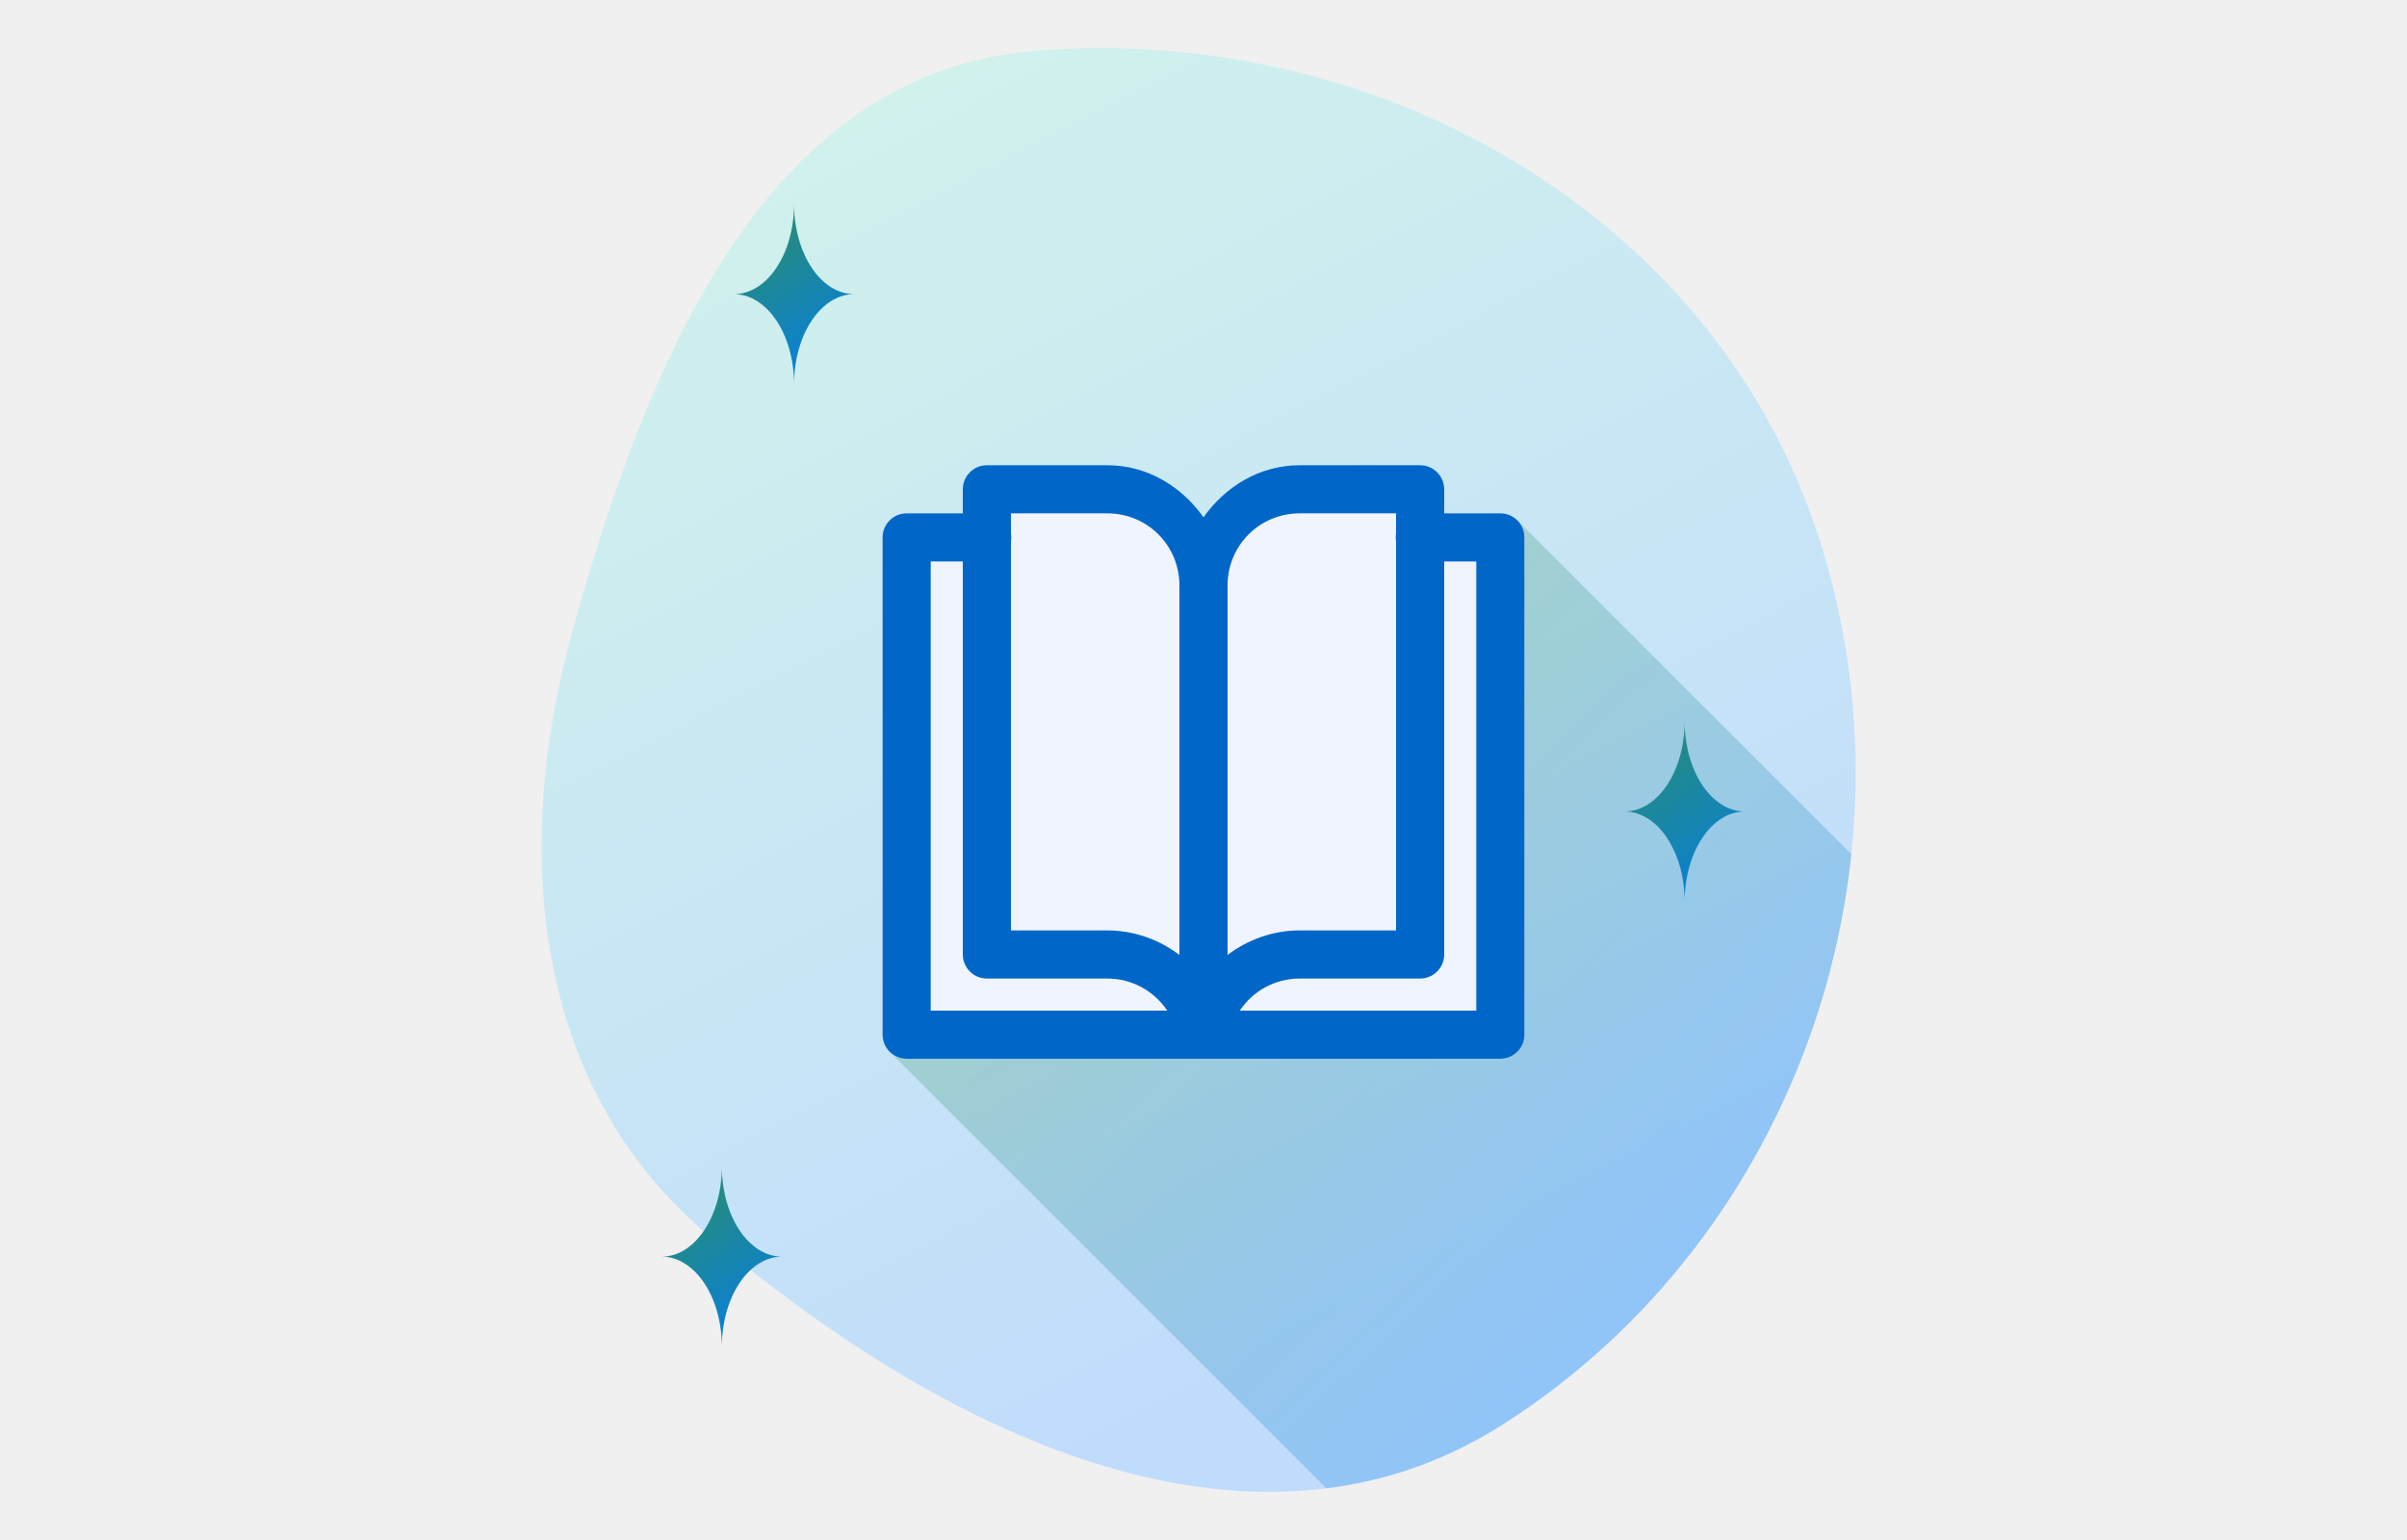
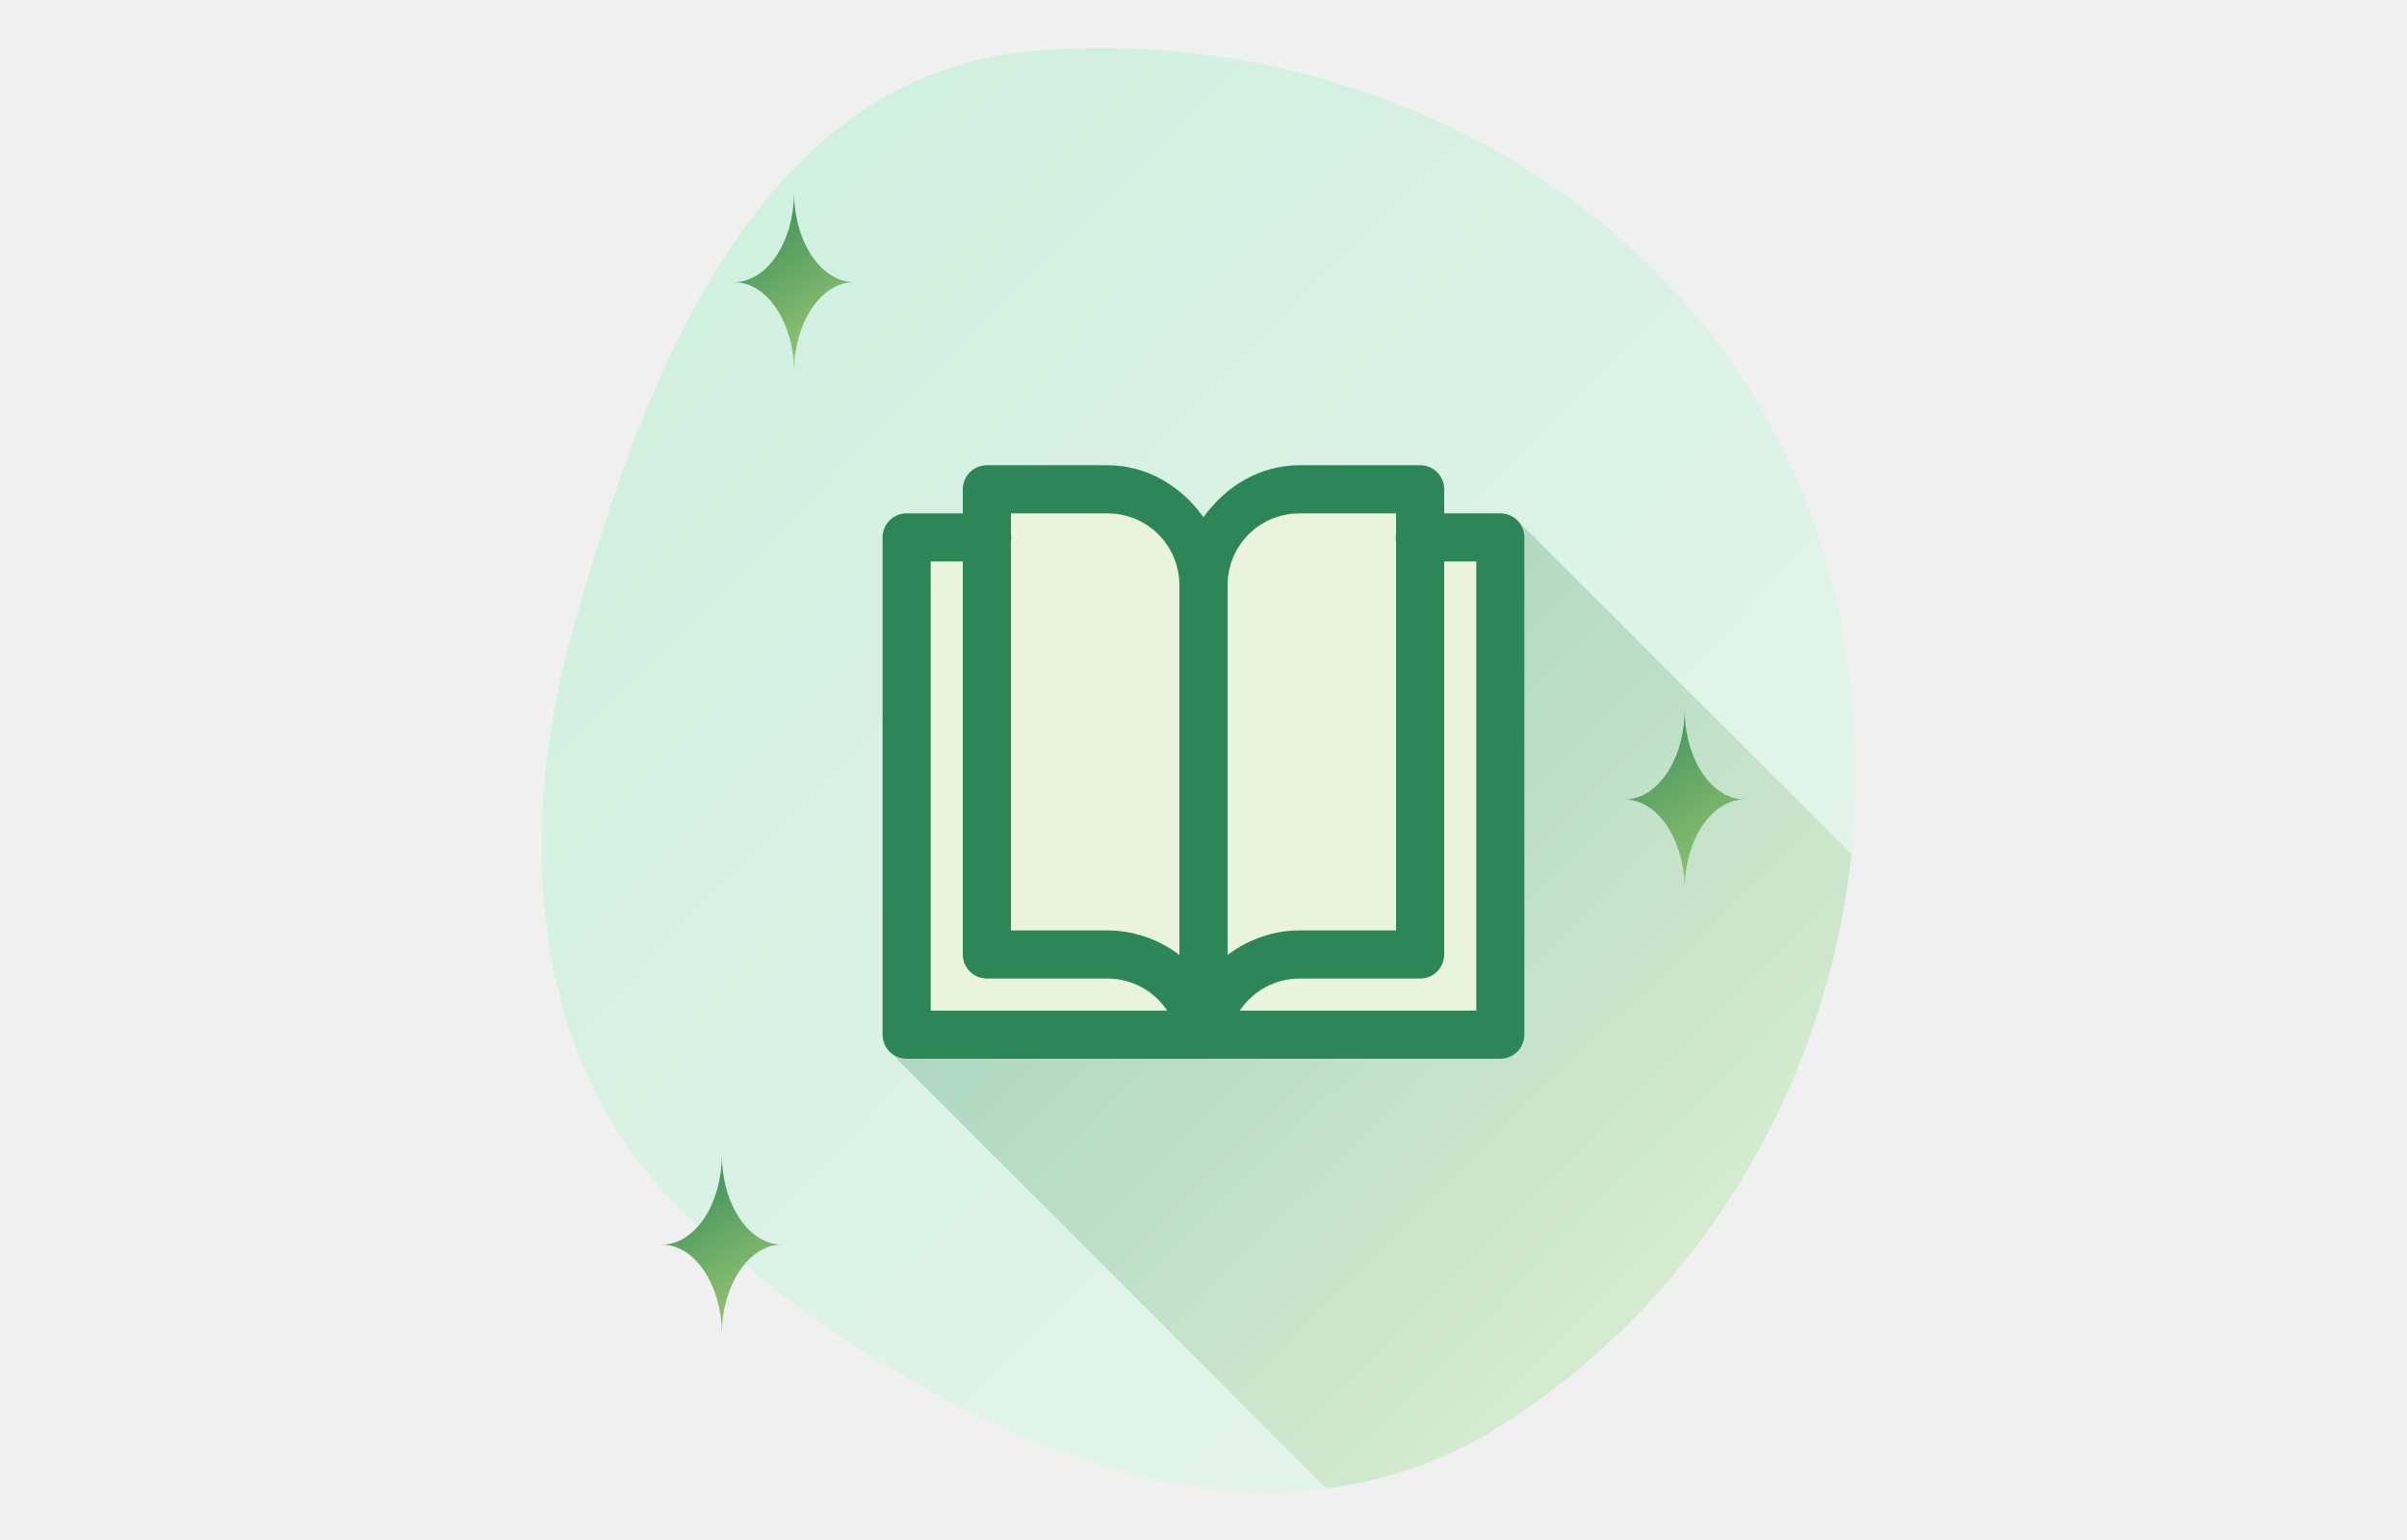
<svg xmlns="http://www.w3.org/2000/svg" width="200" height="128" viewBox="0 0 200 128" fill="none">
-   <g clip-path="url(#clip0_713_358)">
-     <path fill-rule="evenodd" clip-rule="evenodd" d="M85.957 4.231C113.868 1.904 141.807 17.299 150.836 43.812C160.221 71.371 149.404 102.782 124.843 118.413C103.674 131.886 77.723 118.784 58.642 102.487C44.273 90.215 42.513 70.627 47.575 52.421C53.655 30.547 63.332 6.117 85.957 4.231Z" fill="#F0F4FF" />
-     <path fill-rule="evenodd" clip-rule="evenodd" d="M85.957 4.231C113.868 1.904 141.807 17.299 150.836 43.812C160.221 71.371 149.404 102.782 124.843 118.413C103.674 131.886 77.723 118.784 58.642 102.487C44.273 90.215 42.513 70.627 47.575 52.421C53.655 30.547 63.332 6.117 85.957 4.231Z" fill="url(#paint0_linear_713_358)" fill-opacity="0.2" />
-     <path d="M144.999 67.449C144.992 67.449 144.986 67.449 144.98 67.449C142.23 67.449 139.998 64.119 139.98 60C139.962 64.109 137.741 67.434 135 67.449C135 67.449 135 67.449 135 67.449C137.741 67.464 139.962 70.789 139.98 74.898C139.998 70.779 142.23 67.449 144.98 67.449C144.986 67.449 144.992 67.449 144.999 67.449C144.999 67.449 144.999 67.449 144.999 67.449Z" fill="url(#paint1_linear_713_358)" />
-     <path d="M70.999 24.449C70.992 24.449 70.986 24.449 70.98 24.449C68.23 24.449 65.998 21.119 65.98 17C65.962 21.109 63.741 24.434 61 24.449C61 24.449 61 24.449 61 24.449C63.741 24.464 65.962 27.789 65.98 31.898C65.998 27.779 68.23 24.449 70.98 24.449C70.986 24.449 70.992 24.449 70.999 24.449C70.999 24.449 70.999 24.449 70.999 24.449Z" fill="url(#paint2_linear_713_358)" />
-     <path d="M64.999 104.449C64.992 104.449 64.986 104.449 64.98 104.449C62.23 104.449 59.998 101.119 59.98 97C59.962 101.109 57.741 104.434 55 104.449C55 104.449 55 104.449 55 104.449C57.741 104.464 59.962 107.789 59.98 111.898C59.998 107.779 62.23 104.449 64.98 104.449C64.986 104.449 64.992 104.449 64.999 104.449C64.999 104.449 64.999 104.449 64.999 104.449Z" fill="url(#paint3_linear_713_358)" />
-     <mask id="mask0_713_358" style="mask-type:alpha" maskUnits="userSpaceOnUse" x="45" y="4" width="110" height="120">
-       <path fill-rule="evenodd" clip-rule="evenodd" d="M85.957 4.231C113.868 1.904 141.807 17.299 150.836 43.812C160.221 71.371 149.404 102.782 124.843 118.413C103.674 131.886 77.723 118.784 58.642 102.487C44.273 90.215 42.513 70.627 47.575 52.421C53.655 30.547 63.332 6.117 85.957 4.231Z" fill="#F0F4FF" />
-       <path fill-rule="evenodd" clip-rule="evenodd" d="M85.957 4.231C113.868 1.904 141.807 17.299 150.836 43.812C160.221 71.371 149.404 102.782 124.843 118.413C103.674 131.886 77.723 118.784 58.642 102.487C44.273 90.215 42.513 70.627 47.575 52.421C53.655 30.547 63.332 6.117 85.957 4.231Z" fill="url(#paint4_linear_713_358)" fill-opacity="0.2" />
+   <g clip-path="url(#clip0_1311_262)">
+     <path fill-rule="evenodd" clip-rule="evenodd" d="M85.957 4.231C113.868 1.904 141.807 17.299 150.836 43.812C160.221 71.371 149.404 102.782 124.843 118.413C103.674 131.886 77.723 118.784 58.642 102.487C44.273 90.215 42.513 70.627 47.575 52.421C53.655 30.547 63.332 6.117 85.957 4.231Z" fill="#E2F6EC" />
+     <path fill-rule="evenodd" clip-rule="evenodd" d="M85.957 4.231C113.868 1.904 141.807 17.299 150.836 43.812C160.221 71.371 149.404 102.782 124.843 118.413C103.674 131.886 77.723 118.784 58.642 102.487C44.273 90.215 42.513 70.627 47.575 52.421C53.655 30.547 63.332 6.117 85.957 4.231Z" fill="url(#paint0_linear_1311_262)" fill-opacity="0.2" />
+     <path d="M144.999 66.449C144.992 66.449 144.986 66.449 144.98 66.449C142.23 66.449 139.998 63.119 139.98 59C139.962 63.109 137.741 66.434 135 66.449C135 66.449 135 66.449 135 66.449C137.741 66.464 139.962 69.789 139.98 73.898C139.998 69.779 142.23 66.449 144.98 66.449C144.986 66.449 144.992 66.449 144.999 66.449C144.999 66.449 144.999 66.449 144.999 66.449Z" fill="url(#paint1_linear_1311_262)" />
+     <path d="M70.999 23.449C70.992 23.449 70.986 23.449 70.98 23.449C68.23 23.449 65.998 20.119 65.98 16C65.962 20.109 63.741 23.434 61 23.449C61 23.449 61 23.449 61 23.449C63.741 23.464 65.962 26.789 65.98 30.898C65.998 26.779 68.23 23.449 70.98 23.449C70.986 23.449 70.992 23.449 70.999 23.449C70.999 23.449 70.999 23.449 70.999 23.449Z" fill="url(#paint2_linear_1311_262)" />
+     <path d="M64.999 103.449C64.992 103.449 64.986 103.449 64.98 103.449C62.23 103.449 59.998 100.119 59.98 96C59.962 100.109 57.741 103.434 55 103.449C55 103.449 55 103.449 55 103.449C57.741 103.464 59.962 106.789 59.98 110.898C59.998 106.779 62.23 103.449 64.98 103.449C64.986 103.449 64.992 103.449 64.999 103.449C64.999 103.449 64.999 103.449 64.999 103.449Z" fill="url(#paint3_linear_1311_262)" />
+     <mask id="mask0_1311_262" style="mask-type:alpha" maskUnits="userSpaceOnUse" x="0" y="0" width="200" height="128">
+       <path fill-rule="evenodd" clip-rule="evenodd" d="M85.957 4.231C113.868 1.904 141.807 17.299 150.836 43.812C160.221 71.371 149.404 102.782 124.843 118.413C103.674 131.886 77.723 118.784 58.642 102.487C44.273 90.215 42.513 70.627 47.575 52.421C53.655 30.547 63.332 6.117 85.957 4.231Z" fill="#E2F6EC" />
+       <path fill-rule="evenodd" clip-rule="evenodd" d="M85.957 4.231C113.868 1.904 141.807 17.299 150.836 43.812C160.221 71.371 149.404 102.782 124.843 118.413C103.674 131.886 77.723 118.784 58.642 102.487C44.273 90.215 42.513 70.627 47.575 52.421C53.655 30.547 63.332 6.117 85.957 4.231Z" fill="url(#paint4_linear_1311_262)" fill-opacity="0.2" />
    </mask>
-     <g mask="url(#mask0_713_358)">
-       <path opacity="0.25" d="M164.713 81.885L126.061 43.233L73.972 87.466L116.333 129.826L164.713 81.885Z" fill="url(#paint5_linear_713_358)" />
+     <g mask="url(#mask0_1311_262)">
+       <path opacity="0.25" d="M164.713 81.885L126.061 43.233L73.972 87.466L116.333 129.826L164.713 81.885Z" fill="url(#paint5_linear_1311_262)" />
    </g>
-     <path d="M82 38.667C81.47 38.667 80.961 38.877 80.586 39.252C80.211 39.628 80 40.136 80 40.667V42.667H75.333C74.803 42.667 74.294 42.877 73.919 43.252C73.544 43.628 73.333 44.136 73.333 44.667V86C73.333 86.53 73.544 87.039 73.919 87.414C74.294 87.789 74.803 88 75.333 88H124.667C125.197 88 125.706 87.789 126.081 87.414C126.456 87.039 126.667 86.53 126.667 86V44.667C126.667 44.136 126.456 43.628 126.081 43.252C125.706 42.877 125.197 42.667 124.667 42.667H120V40.667C120 40.136 119.789 39.628 119.414 39.252C119.039 38.877 118.53 38.667 118 38.667H108C104.65 38.667 101.817 40.444 100 42.992C98.183 40.444 95.35 38.667 92 38.667H82Z" fill="#F0F4FF" />
-     <path d="M82 38.667C81.47 38.667 80.961 38.877 80.586 39.252C80.211 39.628 80 40.136 80 40.667V42.667H75.333C74.803 42.667 74.294 42.877 73.919 43.252C73.544 43.628 73.333 44.136 73.333 44.667V86C73.333 86.53 73.544 87.039 73.919 87.414C74.294 87.789 74.803 88 75.333 88H124.667C125.197 88 125.706 87.789 126.081 87.414C126.456 87.039 126.667 86.53 126.667 86V44.667C126.667 44.136 126.456 43.628 126.081 43.252C125.706 42.877 125.197 42.667 124.667 42.667H120V40.667C120 40.136 119.789 39.628 119.414 39.252C119.039 38.877 118.53 38.667 118 38.667H108C104.65 38.667 101.817 40.444 100 42.992C98.183 40.444 95.35 38.667 92 38.667H82ZM84 42.667H92C95.338 42.667 98 45.329 98 48.667V79.372C96.323 78.107 94.252 77.333 92 77.333H84V44.995C84.035 44.78 84.035 44.561 84 44.346V42.667ZM108 42.667H116V44.339C115.965 44.553 115.965 44.772 116 44.987V77.333H108C105.748 77.333 103.677 78.107 102 79.372V48.667C102 45.329 104.662 42.667 108 42.667ZM77.333 46.667H80V79.333C80 79.864 80.211 80.372 80.586 80.748C80.961 81.123 81.47 81.333 82 81.333H92C94.094 81.333 95.916 82.395 96.987 84H77.333V46.667ZM120 46.667H122.667V84H103.013C104.084 82.395 105.906 81.333 108 81.333H118C118.53 81.333 119.039 81.123 119.414 80.748C119.789 80.372 120 79.864 120 79.333V46.667Z" fill="#0067C8" />
+     <path d="M82 38.667C81.47 38.667 80.961 38.877 80.586 39.252C80.211 39.628 80 40.136 80 40.667V42.667H75.333C74.803 42.667 74.294 42.877 73.919 43.252C73.544 43.628 73.333 44.136 73.333 44.667V86C73.333 86.53 73.544 87.039 73.919 87.414C74.294 87.789 74.803 88 75.333 88H124.667C125.197 88 125.706 87.789 126.081 87.414C126.456 87.039 126.667 86.53 126.667 86V44.667C126.667 44.136 126.456 43.628 126.081 43.252C125.706 42.877 125.197 42.667 124.667 42.667H120V40.667C120 40.136 119.789 39.628 119.414 39.252C119.039 38.877 118.53 38.667 118 38.667H108C104.65 38.667 101.817 40.444 100 42.992C98.183 40.444 95.35 38.667 92 38.667H82Z" fill="#EAF3DC" />
+     <path d="M82 38.667C81.47 38.667 80.961 38.877 80.586 39.252C80.211 39.628 80 40.136 80 40.667V42.667H75.333C74.803 42.667 74.294 42.877 73.919 43.252C73.544 43.628 73.333 44.136 73.333 44.667V86C73.333 86.53 73.544 87.039 73.919 87.414C74.294 87.789 74.803 88 75.333 88H124.667C125.197 88 125.706 87.789 126.081 87.414C126.456 87.039 126.667 86.53 126.667 86V44.667C126.667 44.136 126.456 43.628 126.081 43.252C125.706 42.877 125.197 42.667 124.667 42.667H120V40.667C120 40.136 119.789 39.628 119.414 39.252C119.039 38.877 118.53 38.667 118 38.667H108C104.65 38.667 101.817 40.444 100 42.992C98.183 40.444 95.35 38.667 92 38.667H82ZM84 42.667H92C95.338 42.667 98 45.329 98 48.667V79.372C96.323 78.107 94.252 77.333 92 77.333H84V44.995C84.035 44.78 84.035 44.561 84 44.346V42.667ZM108 42.667H116V44.339C115.965 44.553 115.965 44.772 116 44.987V77.333H108C105.748 77.333 103.677 78.107 102 79.372V48.667C102 45.329 104.662 42.667 108 42.667ZM77.333 46.667H80V79.333C80 79.864 80.211 80.372 80.586 80.748C80.961 81.123 81.47 81.333 82 81.333H92C94.094 81.333 95.916 82.395 96.987 84H77.333V46.667ZM120 46.667H122.667V84H103.013C104.084 82.395 105.906 81.333 108 81.333H118C118.53 81.333 119.039 81.123 119.414 80.748C119.789 80.372 120 79.864 120 79.333V46.667Z" fill="#2C8658" />
  </g>
  <defs>
-     <linearGradient id="paint0_linear_713_358" x1="125.711" y1="104" x2="74.42" y2="4.404" gradientUnits="userSpaceOnUse">
-       <stop stop-color="#007DF2" />
-       <stop offset="1" stop-color="#53EA9F" />
+     <linearGradient id="paint0_linear_1311_262" x1="139.5" y1="110" x2="52.354" y2="24.156" gradientUnits="userSpaceOnUse">
+       <stop stop-color="#F1F0EC" />
+       <stop offset="1" stop-color="#84D6AC" />
    </linearGradient>
-     <linearGradient id="paint1_linear_713_358" x1="135" y1="60" x2="145" y2="75" gradientUnits="userSpaceOnUse">
-       <stop stop-color="#308F5F" />
-       <stop offset="1" stop-color="#007DF2" />
+     <linearGradient id="paint1_linear_1311_262" x1="135" y1="59" x2="145" y2="74" gradientUnits="userSpaceOnUse">
+       <stop stop-color="#2C8658" />
+       <stop offset="1" stop-color="#ACD278" />
    </linearGradient>
-     <linearGradient id="paint2_linear_713_358" x1="61" y1="17" x2="71" y2="32" gradientUnits="userSpaceOnUse">
-       <stop stop-color="#308F5F" />
-       <stop offset="1" stop-color="#007DF2" />
+     <linearGradient id="paint2_linear_1311_262" x1="61" y1="16" x2="71" y2="31" gradientUnits="userSpaceOnUse">
+       <stop stop-color="#2C8658" />
+       <stop offset="1" stop-color="#ACD278" />
    </linearGradient>
-     <linearGradient id="paint3_linear_713_358" x1="55" y1="97" x2="65" y2="112" gradientUnits="userSpaceOnUse">
-       <stop stop-color="#308F5F" />
-       <stop offset="1" stop-color="#007DF2" />
+     <linearGradient id="paint3_linear_1311_262" x1="55" y1="96" x2="65" y2="111" gradientUnits="userSpaceOnUse">
+       <stop stop-color="#2C8658" />
+       <stop offset="1" stop-color="#ACD278" />
    </linearGradient>
-     <linearGradient id="paint4_linear_713_358" x1="125.711" y1="104" x2="74.42" y2="4.404" gradientUnits="userSpaceOnUse">
-       <stop stop-color="#007DF2" />
-       <stop offset="1" stop-color="#53EA9F" />
+     <linearGradient id="paint4_linear_1311_262" x1="139.5" y1="110" x2="52.354" y2="24.156" gradientUnits="userSpaceOnUse">
+       <stop stop-color="#F1F0EC" />
+       <stop offset="1" stop-color="#84D6AC" />
    </linearGradient>
-     <linearGradient id="paint5_linear_713_358" x1="92.923" y1="71.592" x2="133.216" y2="114.707" gradientUnits="userSpaceOnUse">
-       <stop stop-color="#308F5F" />
-       <stop offset="1" stop-color="#007DF2" />
+     <linearGradient id="paint5_linear_1311_262" x1="93.276" y1="68" x2="137.829" y2="112.893" gradientUnits="userSpaceOnUse">
+       <stop stop-color="#2C8658" />
+       <stop offset="1" stop-color="#ACD278" />
    </linearGradient>
-     <clipPath id="clip0_713_358">
+     <clipPath id="clip0_1311_262">
      <rect width="200" height="128" fill="white" />
    </clipPath>
  </defs>
</svg>
